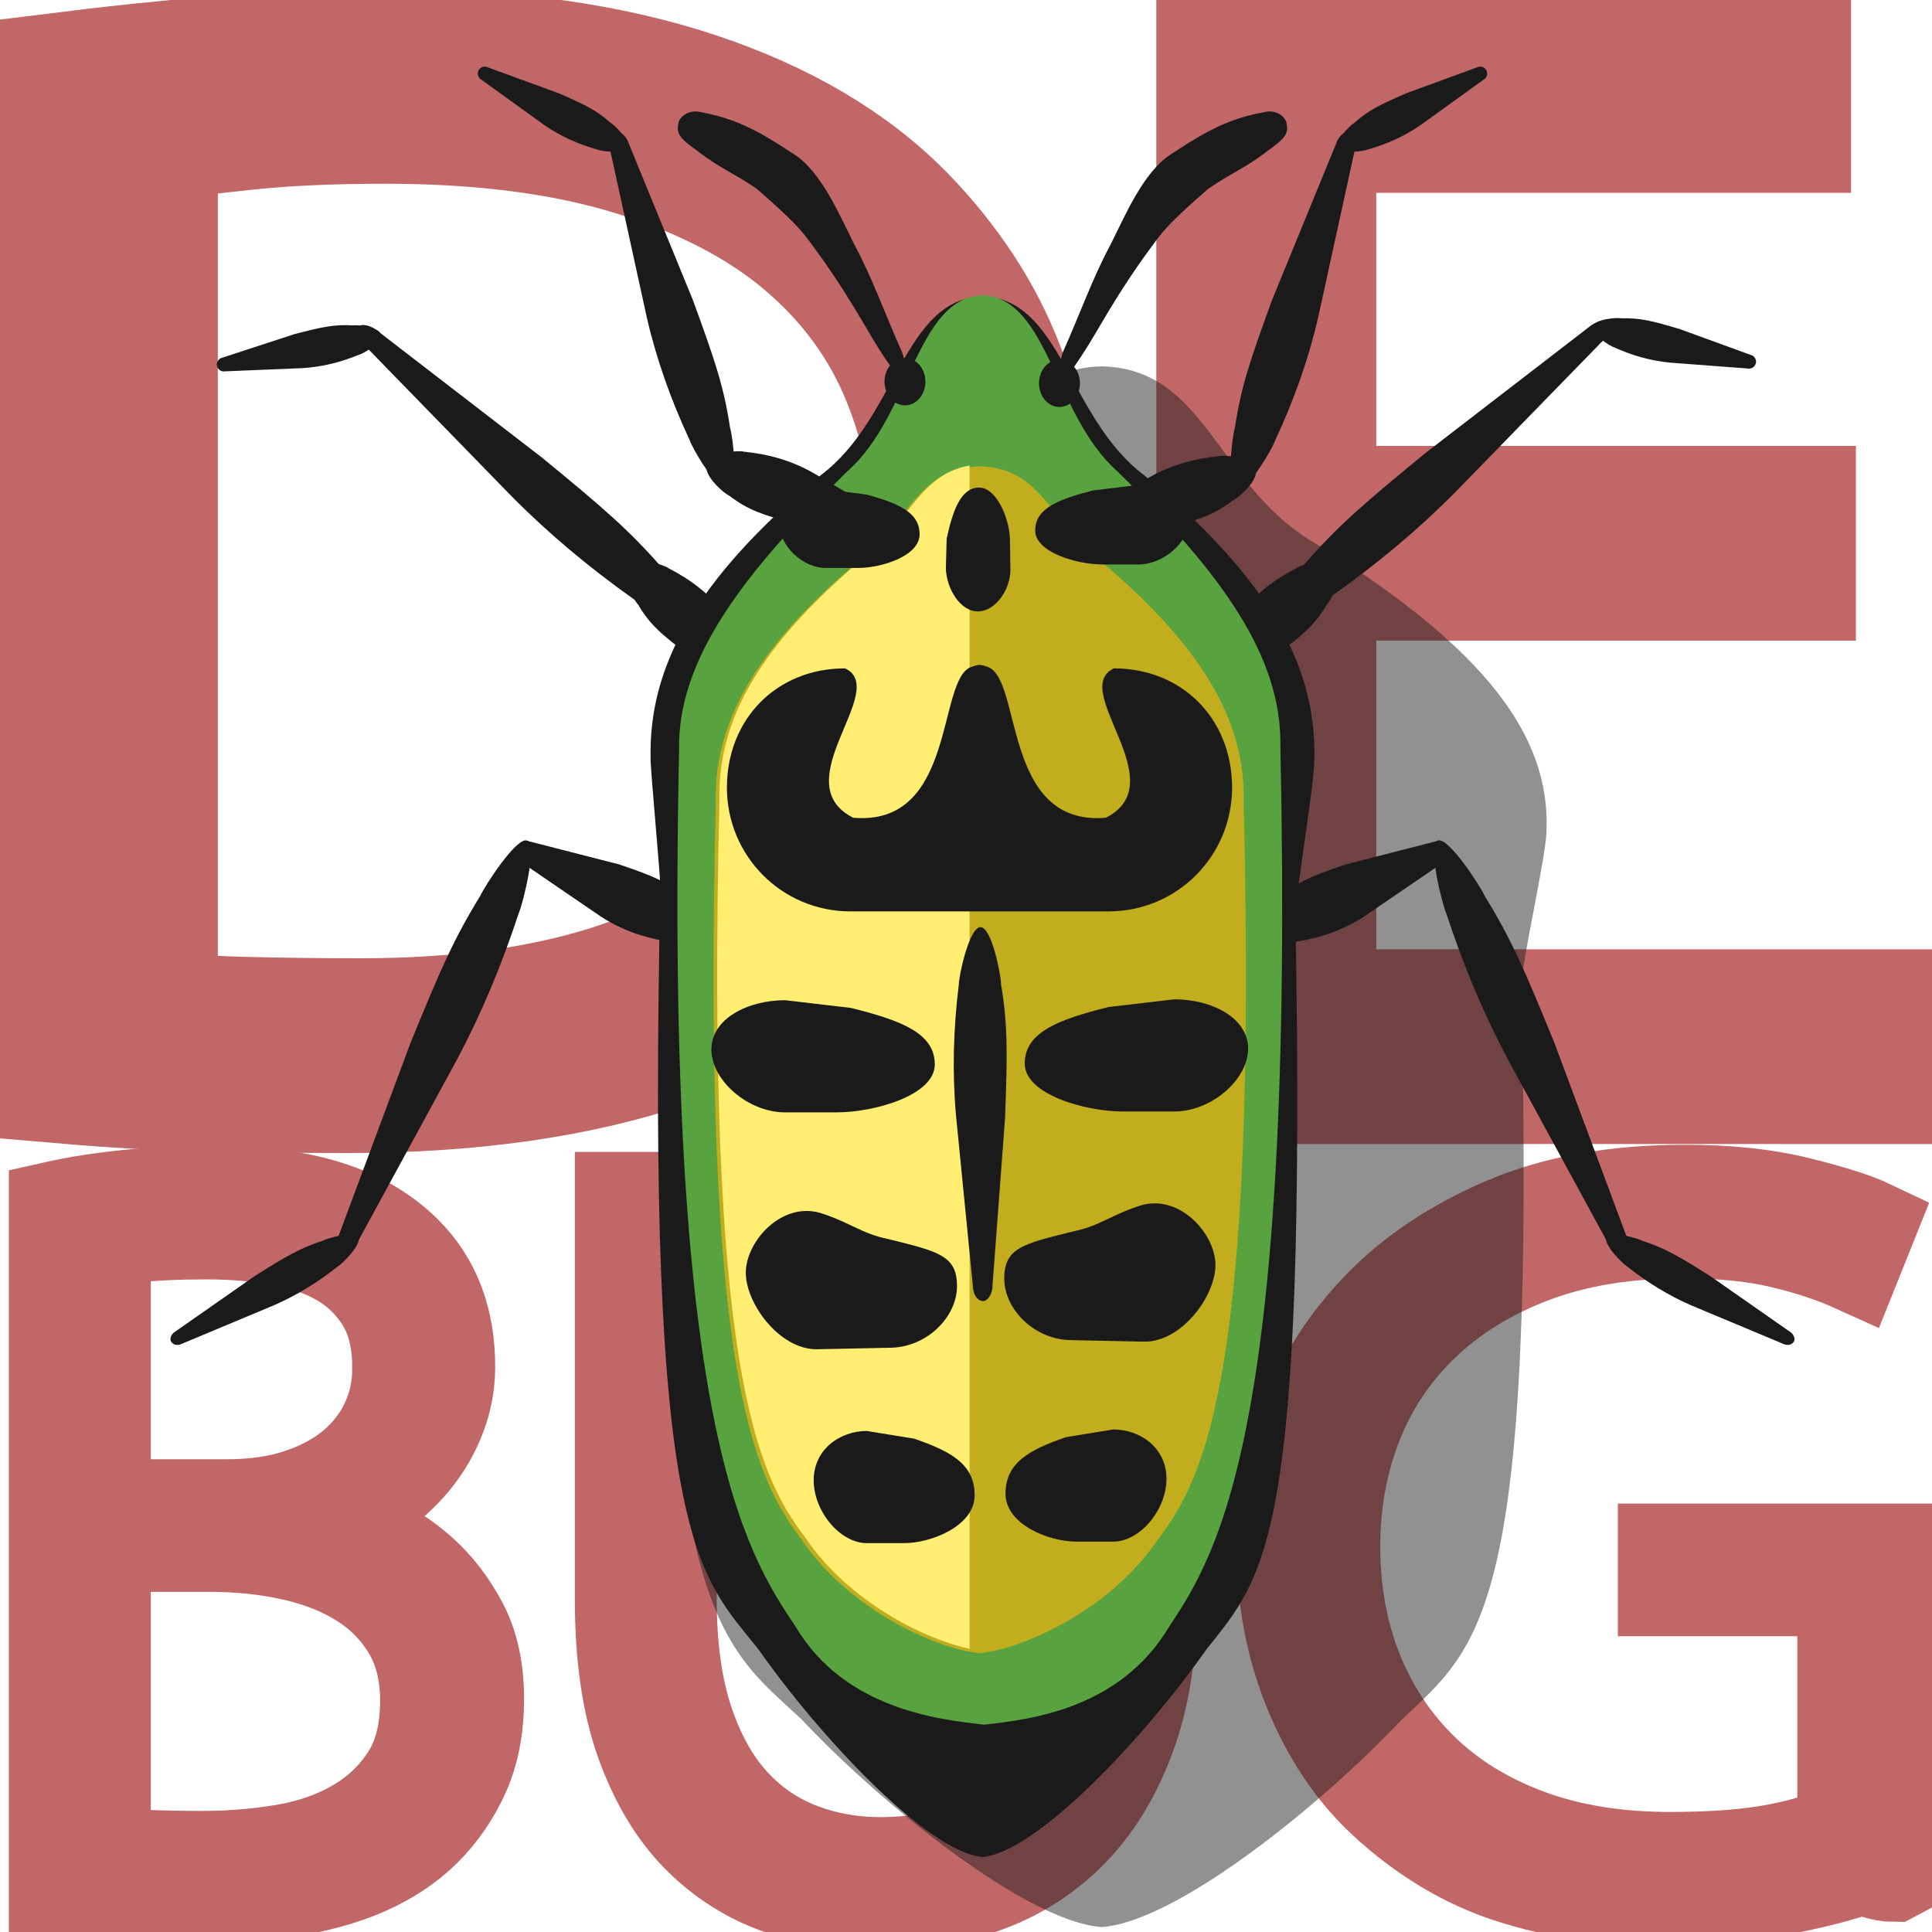
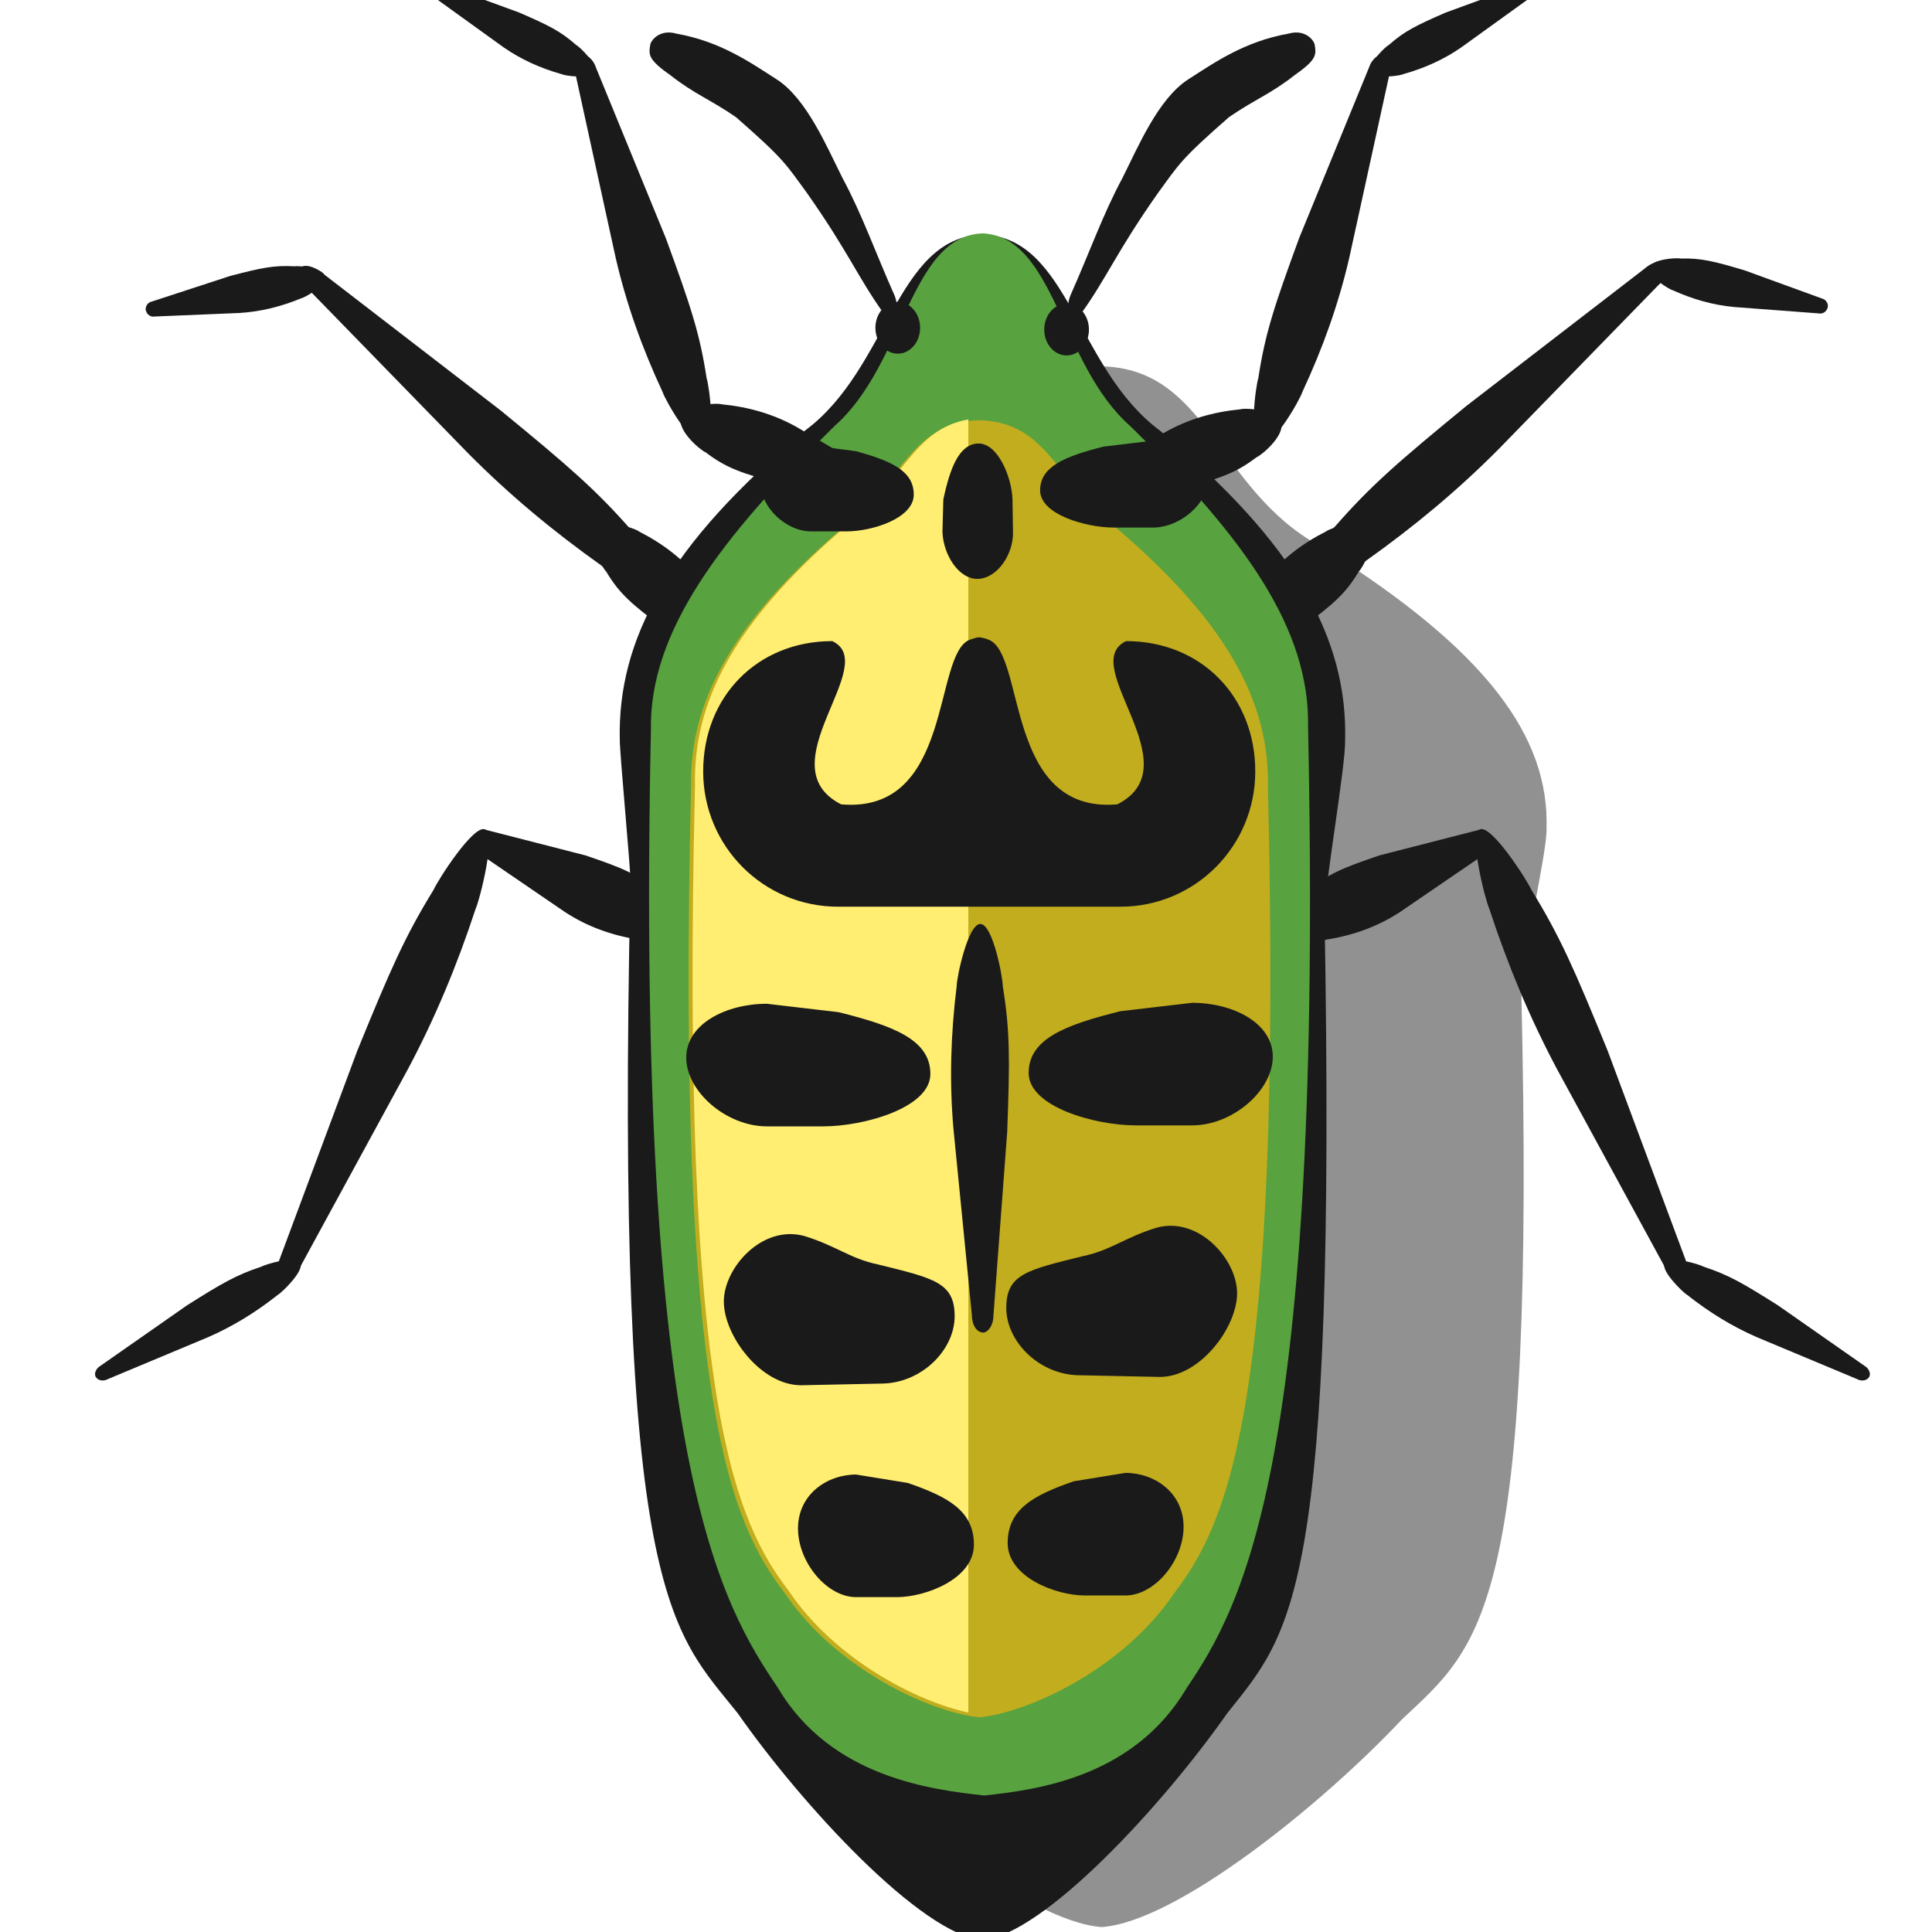
<svg xmlns="http://www.w3.org/2000/svg" version="1.1" id="Layer_1" x="0px" y="0px" viewBox="0 0 511.254 511.254" style="enable-background:new 0 0 511.254 511.254;" xml:space="preserve" width="100%" height="100%">
  <defs id="defs65" />
-   <g id="g33">
- </g>
-   <g id="g35">
- </g>
-   <g id="g37">
- </g>
-   <g id="g39">
- </g>
-   <g id="g41">
- </g>
-   <g id="g43">
- </g>
-   <g id="g45">
- </g>
-   <g id="g47">
- </g>
-   <g id="g49">
- </g>
-   <g id="g51">
- </g>
-   <g id="g53">
- </g>
-   <g id="g55">
- </g>
-   <g id="g57">
- </g>
-   <g id="g59">
- </g>
-   <g id="g61">
- </g>
-   <g style="font-size:40px;font-style:normal;font-weight:normal;fill:#000000;fill-opacity:1;stroke:#c26767;stroke-width:3.544;stroke-miterlimit:4;stroke-opacity:1;stroke-dasharray:none;font-family:Santana;-inkscape-font-specification:Santana" id="text4059" transform="matrix(10.576,0,0,9.941211,4295.967,1704.191)">
-     <path d="m -380.56,-156.826 c -3e-5,-1.76 -0.26,-3.36 -0.78,-4.8 -0.52,-1.44 -1.34,-2.773 -2.46,-4 -1.28,-1.387 -2.98,-2.453 -5.1,-3.2 -2.12,-0.747 -4.62,-1.12 -7.5,-1.12 -1.52,2e-5 -2.947,0.06 -4.28,0.18 -1.333,0.12 -2.6,0.26 -3.799,0.419 l 0,26.6 c 1.173,0.107 2.326,0.173 3.459,0.2 1.134,0.027 2.314,0.04 3.54,0.04 3.04,0 5.674,-0.4 7.9,-1.2 2.227,-0.8 3.993,-1.893 5.299,-3.28 1.414,-1.52 2.387,-3.154 2.921,-4.901 0.533,-1.747 0.8,-3.393 0.8,-4.94 z m -2.001,0.039 c -2e-5,1.76 -0.287,3.407 -0.86,4.94 -0.573,1.533 -1.447,2.867 -2.62,4 -1.173,1.134 -2.68,2.034 -4.52,2.7 -1.84,0.667 -4.04,1 -6.6,1 -1.093,0 -2.099,-0.013 -3.019,-0.04 -0.92,-0.026 -1.7,-0.093 -2.341,-0.2 l 0,-23.401 c 0.693,-0.133 1.533,-0.253 2.52,-0.36 0.987,-0.107 2.134,-0.16 3.441,-0.16 2.453,3e-5 4.566,0.293 6.339,0.88 1.773,0.587 3.227,1.393 4.36,2.42 1.134,1.027 1.967,2.24 2.5,3.64 0.533,1.4 0.8,2.927 0.8,4.579 z" id="path4068" style="stroke:#c26767;stroke-width:3.544;stroke-miterlimit:4;stroke-opacity:1;stroke-dasharray:none" />
-     <path d="m -359.376,-142.746 0,-1.639 -14.16,0 0,-11.76 12.001,0 0,-1.641 -12.001,0 0,-10.28 11.88,0 0,-1.641 -13.839,0 0,26.96 z" id="path4070" style="stroke:#c26767;stroke-width:3.544;stroke-miterlimit:4;stroke-opacity:1;stroke-dasharray:none" />
-   </g>
-   <g style="font-size:40px;font-style:normal;font-weight:normal;fill:#000000;fill-opacity:1;stroke:#c26767;stroke-width:3.544;stroke-miterlimit:4;stroke-opacity:1;stroke-dasharray:none;font-family:Santana;-inkscape-font-specification:Santana" id="text4063" transform="matrix(6.822496,0,0,6.822496,2705.767,1106.324)">
-     <path d="m -378.04,-96.266 c -2e-5,-1.147 -0.213,-2.12 -0.64,-2.92 -0.426,-0.8 -0.946,-1.473 -1.56,-2.02 -0.614,-0.547 -1.26,-0.96 -1.94,-1.24 -0.68,-0.28 -1.26,-0.473 -1.74,-0.58 l 0,-0.12 c 0.667,-0.24 1.294,-0.56 1.88,-0.96 0.586,-0.4 1.093,-0.86 1.52,-1.38 0.427,-0.52 0.76,-1.093 1,-1.72 0.24,-0.627 0.36,-1.274 0.36,-1.941 -2e-5,-1.84 -0.56,-3.32 -1.681,-4.44 -0.8,-0.8 -1.806,-1.393 -3.019,-1.78 -1.213,-0.387 -2.739,-0.58 -4.579,-0.58 -1.121,2e-5 -2.201,0.053 -3.241,0.16 -1.04,0.107 -1.973,0.253 -2.799,0.439 l 0,26.6 c 0.613,0.054 1.353,0.107 2.219,0.161 0.867,0.053 1.82,0.08 2.86,0.08 2.187,-10e-7 4.053,-0.213 5.6,-0.64 1.547,-0.427 2.787,-1.107 3.72,-2.04 0.614,-0.614 1.107,-1.334 1.48,-2.16 0.373,-0.826 0.56,-1.8 0.56,-2.919 z m -3.12,-12.8 c -2e-5,0.72 -0.147,1.4 -0.44,2.04 -0.293,0.64 -0.72,1.2 -1.28,1.68 -0.56,0.48 -1.253,0.86 -2.079,1.14 -0.826,0.28 -1.773,0.42 -2.84,0.42 l -4.72,0 0,-10.2 c 0.347,-0.08 0.827,-0.153 1.44,-0.22 0.614,-0.067 1.453,-0.1 2.52,-0.1 0.987,3e-5 1.934,0.08 2.841,0.24 0.907,0.16 1.693,0.44 2.36,0.84 0.666,0.4 1.2,0.934 1.6,1.6 0.4,0.667 0.6,1.52 0.6,2.56 z m 1.08,12.88 c -2e-5,1.2 -0.253,2.187 -0.76,2.96 -0.507,0.773 -1.167,1.393 -1.98,1.86 -0.813,0.467 -1.733,0.787 -2.76,0.96 -1.027,0.173 -2.073,0.26 -3.14,0.26 -0.8,1e-6 -1.52,-0.013 -2.16,-0.04 -0.64,-0.026 -1.187,-0.093 -1.64,-0.2 l 0,-11.801 4.041,0 c 1.147,2e-5 2.227,0.113 3.24,0.34 1.013,0.227 1.9,0.58 2.66,1.06 0.76,0.48 1.367,1.1 1.82,1.86 0.453,0.76 0.68,1.673 0.68,2.74 z" id="path4073" style="stroke:#c26767;stroke-width:3.544;stroke-miterlimit:4;stroke-opacity:1;stroke-dasharray:none" />
-     <path d="m -351.927,-100.306 0,-15.4 -1.96,0 0,15.56 c -2e-5,1.787 -0.213,3.321 -0.64,4.6 -0.426,1.28 -1.02,2.34 -1.78,3.18 -0.76,0.84 -1.66,1.46 -2.7,1.86 -1.04,0.4 -2.187,0.6 -3.44,0.6 -1.12,10e-7 -2.173,-0.193 -3.16,-0.58 -0.987,-0.387 -1.847,-0.987 -2.58,-1.8 -0.733,-0.813 -1.313,-1.866 -1.74,-3.16 -0.427,-1.294 -0.64,-2.86 -0.64,-4.7 l 0,-15.56 -1.959,0 0,15.601 c 0,2.214 0.273,4.073 0.82,5.58 0.546,1.506 1.28,2.72 2.2,3.64 0.92,0.92 1.98,1.587 3.18,2 1.2,0.413 2.453,0.62 3.76,0.62 1.44,0 2.799,-0.22 4.08,-0.66 1.28,-0.44 2.407,-1.14 3.38,-2.1 0.973,-0.96 1.747,-2.207 2.32,-3.74 0.573,-1.534 0.86,-3.38 0.86,-5.54 z" id="path4075" style="stroke:#c26767;stroke-width:3.544;stroke-miterlimit:4;stroke-opacity:1;stroke-dasharray:none" />
-     <path d="m -323.15,-89.386 0,-12.681 -8.921,0 0,1.6 6.96,0 0,9.24 c -0.614,0.321 -1.467,0.588 -2.56,0.801 -1.093,0.213 -2.48,0.32 -4.16,0.32 -2.053,10e-7 -3.887,-0.3 -5.5,-0.9 -1.613,-0.6 -2.973,-1.44 -4.08,-2.52 -1.107,-1.08 -1.954,-2.353 -2.54,-3.82 -0.587,-1.466 -0.88,-3.08 -0.88,-4.84 -10e-6,-1.68 0.287,-3.253 0.86,-4.72 0.573,-1.467 1.433,-2.754 2.58,-3.86 1.147,-1.107 2.56,-1.98 4.24,-2.62 1.68,-0.64 3.627,-0.96 5.84,-0.96 1.466,2e-5 2.733,0.127 3.8,0.38 1.067,0.254 2.013,0.567 2.839,0.941 l 0.641,-1.6 c -0.56,-0.267 -1.48,-0.56 -2.76,-0.88 -1.28,-0.32 -2.76,-0.48 -4.441,-0.48 -2.72,3e-5 -5.06,0.42 -7.02,1.26 -1.96,0.84 -3.58,1.92 -4.86,3.24 -1.28,1.32 -2.226,2.793 -2.84,4.42 -0.614,1.627 -0.92,3.227 -0.92,4.8 0,2.054 0.353,3.948 1.06,5.681 0.707,1.733 1.66,3.16 2.86,4.28 1.52,1.413 3.174,2.406 4.96,2.979 1.787,0.573 3.72,0.86 5.8,0.86 1.547,0 2.934,-0.107 4.16,-0.32 1.226,-0.213 2.266,-0.453 3.12,-0.72 0.374,-0.107 0.707,-0.113 1,-0.02 0.293,0.094 0.546,0.14 0.76,0.14 z" id="path4077" style="stroke:#c26767;stroke-width:3.544;stroke-miterlimit:4;stroke-opacity:1;stroke-dasharray:none" />
-   </g>
+   <g id="g33" />
+   <g id="g35" />
+   <g id="g37" />
+   <g id="g39" />
+   <g id="g41" />
+   <g id="g43" />
+   <g id="g45" />
+   <g id="g47" />
+   <g id="g49" />
+   <g id="g51" />
+   <g id="g53" />
+   <g id="g55" />
+   <g id="g57" />
+   <g id="g59" />
+   <g id="g61" />
  <path style="opacity:0.484;fill:#1a1a1a;fill-opacity:1;stroke:none" d="m 291.551,96.942 c -28.186,0.675 -30.324,32.272 -57.407,47.372 -44.697,27.708 -61.048,50.786 -60.289,74.971 -0.092,2.76 3.55,31.573 3.471,34.266 -5.105,174.118 13.364,181.306 34.828,201.477 20.731,22.108 59.423,53.515 79.397,54.918 19.975,-1.403 58.667,-32.81 79.397,-54.918 21.037,-19.769 35.555,-28.411 31.606,-193.615 -0.143,-5.963 6.903,-35.813 6.692,-42.127 0.759,-24.185 -15.592,-47.263 -60.289,-74.971 -27.083,-15.1 -29.221,-46.697 -57.407,-47.372 z" id="rect3793-3" />
-   <g id="g4013" transform="matrix(1.035701,0,0,1.035701,-26.85829,-9.417555)">
+   <g id="g4013" transform="matrix(1.131885,0,0,1.131885,-53.49699,-33.92921)">
    <path id="rect3930-6-1-4" d="m 346.755,128.757 c 1.005,3.029 -4.636,7.74 -5.75,8.132 -4.803,3.676 -8.36,4.877 -17.332,7.308 l -23.441,4.513 c -1.115,0.39 -2.486,-0.633 -2.85,-1.822 -0.505,-1.649 0.082,-3.054 1.196,-3.446 l 21.156,-12.472 c 5.402,-3.019 11.186,-4.686 17.494,-5.301 1.115,-0.39 8.524,0.06 9.529,3.089 z" style="fill:#1a1a1a;fill-opacity:1;stroke:none" />
    <path id="rect3930-6-1-4-3" d="m 367.294,153.721 c 2.059,2.527 -1.454,9.064 -2.346,9.842 -3.115,5.246 -5.986,7.68 -13.448,13.248 l -20.179,12.793 c -0.894,0.776 -2.551,0.296 -3.332,-0.707 -1.082,-1.39 -1.055,-2.944 -0.162,-3.721 l 15.099,-19.56 c 3.916,-4.837 8.691,-8.521 14.343,-11.391 0.894,-0.776 7.968,-3.029 10.027,-0.502 z" style="fill:#1a1a1a;fill-opacity:1;stroke:none" />
    <path id="rect3930-6-1-4-3-2" d="m 347.649,247.033 c -1.178,-3.039 4.182,-8.172 5.271,-8.636 4.583,-4.028 8.065,-5.456 16.883,-8.447 l 23.143,-5.935 c 1.09,-0.462 2.518,0.506 2.951,1.702 0.599,1.656 0.095,3.126 -0.995,3.59 l -20.402,13.94 c -5.219,3.391 -10.898,5.42 -17.159,6.405 -1.09,0.462 -8.514,0.42 -9.692,-2.619 z" style="fill:#1a1a1a;fill-opacity:1;stroke:none" />
    <path style="fill:#1a1a1a;fill-opacity:1;stroke:none" d="m 186.618,153.721 c -2.059,2.527 1.454,9.064 2.346,9.842 3.115,5.246 5.986,7.68 13.448,13.248 l 20.179,12.793 c 0.894,0.776 2.551,0.296 3.332,-0.707 1.082,-1.39 1.055,-2.944 0.162,-3.721 l -15.099,-19.56 c -3.916,-4.837 -8.691,-8.521 -14.343,-11.391 -0.894,-0.776 -7.968,-3.029 -10.027,-0.502 z" id="path4226" />
    <path style="fill:#1a1a1a;fill-opacity:1;stroke:none" d="m 206.262,247.033 c 1.178,-3.039 -4.182,-8.172 -5.271,-8.636 -4.583,-4.028 -8.065,-5.456 -16.883,-8.447 l -23.143,-5.935 c -1.09,-0.462 -2.518,0.506 -2.951,1.702 -0.599,1.656 -0.095,3.126 0.995,3.59 l 20.402,13.94 c 5.219,3.391 10.898,5.42 17.159,6.405 1.09,0.462 8.514,0.42 9.692,-2.619 z" id="path4228" />
    <path style="fill:#1a1a1a;fill-opacity:1;stroke:none" d="m 204.056,47.607 c 5.644,4.419 9.274,5.625 15.272,9.76 11.354,9.932 11.615,10.924 16.581,17.71 9.834,13.991 11.85,19.647 17.98,28.208 0.632,1.068 1.828,3.084 2.809,2.937 1.103,-0.165 0.376,-5.519 -0.25,-7.056 -4.612,-10.361 -7.634,-19.065 -12.233,-27.608 -3.623,-7.187 -8.349,-18.541 -15.404,-23.051 -6.152,-3.939 -13.107,-8.845 -23.437,-10.673 -3.702,-1.063 -5.768,1.354 -6.07,2.507 -0.406,2.462 -0.575,3.524 4.752,7.267 z" id="path4230" />
    <path id="path4232" d="m 237.144,133.007 11.558,1.392 c 8.971,2.293 14.779,4.611 14.779,10.237 0,5.626 -10.734,8.681 -17.243,8.681 l -9.095,0 c -6.508,0 -12.979,-5.758 -12.979,-11.384 0,-5.626 6.471,-8.927 12.979,-8.927 z" style="fill:#1a1a1a;fill-opacity:1;stroke:none" />
    <path style="fill:#1a1a1a;fill-opacity:1;stroke:none" d="m 211.966,133.839 c 2.767,-0.899 1.157,-13.439 0.494,-15.48 -1.585,-10.405 -3.735,-16.881 -9.542,-32.728 L 186.57,45.717 c -0.663,-2.041 -2.446,-3.333 -3.509,-2.933 -1.471,0.554 -1.891,2.6 -1.228,4.64 l 9.37,42.824 c 2.498,10.8 6.178,21.098 10.961,31.352 0.663,2.041 7.036,13.137 9.802,12.238 z" id="path4234" />
    <path style="fill:#1a1a1a;fill-opacity:1;stroke:none" d="m 186.054,46.719 c 0.914,-1.848 -3.298,-5.842 -4.153,-6.275 -3.601,-3.179 -6.332,-4.527 -13.246,-7.532 L 150.512,26.28 c -0.855,-0.432 -1.971,0.032 -2.306,0.763 -0.465,1.012 -0.065,2.033 0.789,2.466 l 16.018,11.543 c 4.097,2.838 8.55,4.841 13.457,6.229 0.855,0.432 6.669,1.287 7.583,-0.561 z" id="path4236" />
    <path style="fill:#1a1a1a;fill-opacity:1;stroke:none" d="m 205.024,169.811 c 1.914,-2.191 -7.979,-13.936 -9.953,-15.66 -8.436,-9.629 -14.745,-15.078 -30.68,-28.156 l -41.706,-32.134 c -1.974,-1.725 -4.466,-2.177 -5.164,-1.281 -0.967,1.241 0.026,3.476 2.001,5.2 l 37.308,38.299 c 9.532,9.596 19.802,18.138 31.047,26.12 1.974,1.725 15.232,9.802 17.147,7.611 z" id="path4238" />
    <path style="fill:#1a1a1a;fill-opacity:1;stroke:none" d="m 123.271,94.601 c -0.423,-2.018 -6.203,-2.555 -7.143,-2.367 -4.795,-0.275 -7.776,0.353 -15.069,2.264 l -18.363,5.996 c -0.939,0.188 -1.53,1.243 -1.342,2.025 0.26,1.083 1.205,1.639 2.145,1.451 l 19.727,-0.823 c 4.975,-0.3 9.714,-1.478 14.43,-3.419 0.939,-0.188 6.038,-3.11 5.615,-5.127 z" id="path4240" />
    <path style="fill:#1a1a1a;fill-opacity:1;stroke:none" d="m 160.646,223.885 c -2.659,-1.181 -10.958,11.739 -12.022,14.134 -6.708,10.904 -10.05,18.54 -17.838,37.627 l -18.382,49.336 c -1.065,2.395 -0.761,4.91 0.301,5.312 1.471,0.558 3.313,-1.052 4.377,-3.447 l 25.571,-46.956 c 6.352,-11.941 11.48,-24.276 15.785,-37.377 1.065,-2.395 4.865,-17.448 2.207,-18.63 z" id="path4242" />
-     <path id="rect3793" d="m 276.955,84.804 c -20.305,0.651 -21.846,31.16 -41.357,45.739 -32.2,26.753 -43.98,49.035 -43.433,72.386 -0.067,2.665 2.557,30.485 2.5,33.084 -3.678,168.116 9.627,175.057 25.09,194.532 14.935,21.346 42.809,51.67 57.199,53.025 14.39,-1.355 42.264,-31.679 57.199,-53.025 15.155,-19.087 25.614,-27.431 22.769,-186.941 -0.103,-5.757 4.973,-34.578 4.821,-40.675 C 362.291,179.578 350.512,157.296 318.311,130.543 298.801,115.963 297.26,85.455 276.955,84.804 z" style="fill:#1a1a1a;fill-opacity:1;stroke:none" />
+     <path id="rect3793" d="m 276.955,84.804 c -20.305,0.651 -21.846,31.16 -41.357,45.739 -32.2,26.753 -43.98,49.035 -43.433,72.386 -0.067,2.665 2.557,30.485 2.5,33.084 -3.678,168.116 9.627,175.057 25.09,194.532 14.935,21.346 42.809,51.67 57.199,53.025 14.39,-1.355 42.264,-31.679 57.199,-53.025 15.155,-19.087 25.614,-27.431 22.769,-186.941 -0.103,-5.757 4.973,-34.578 4.821,-40.675 C 362.291,179.578 350.512,157.296 318.311,130.543 298.801,115.963 297.26,85.455 276.955,84.804 Z" style="fill:#1a1a1a;fill-opacity:1;stroke:none" />
    <path style="fill:#1a1a1a;fill-opacity:1;stroke:none" d="m 117.463,325.204 c -1.051,-1.774 -8.085,0.321 -9.154,0.929 -5.789,1.905 -9.172,3.866 -17.345,9.031 l -20.26,14.159 c -1.068,0.609 -1.486,1.904 -1.051,2.58 0.603,0.937 1.88,1.051 2.949,0.442 l 23.287,-9.737 c 5.847,-2.546 11.176,-5.84 16.271,-9.866 1.068,-0.609 6.354,-5.764 5.303,-7.538 z" id="path4244" />
    <path id="rect3793-2" d="m 276.931,84.541 c -16.95,0.641 -18.236,30.653 -34.522,44.996 -26.878,26.318 -43.424,48.238 -42.968,71.21 -3.637,172.172 16.637,204.462 29.744,223.917 12.466,20.999 36.209,23.753 48.22,25.086 12.012,-1.333 34.805,-4.087 47.271,-25.086 13.107,-19.455 32.038,-52.496 28.401,-224.668 0.456,-22.972 -14.747,-44.141 -41.625,-70.459 -16.286,-14.343 -17.572,-44.355 -34.522,-44.996 z" style="fill:#58a23f;fill-opacity:1;stroke:none" />
    <path id="rect3793-2-4" d="m 276.258,128.215 c -16.15,0.539 -17.376,13.875 -32.894,25.943 -25.611,22.144 -34.981,40.588 -34.546,59.916 -3.466,144.865 9.456,172.034 21.945,188.403 11.879,17.668 34.05,27.873 45.495,28.995 11.445,-1.121 33.616,-11.326 45.495,-28.995 12.489,-16.369 25.411,-43.538 21.945,-188.403 0.435,-19.328 -8.934,-37.772 -34.546,-59.916 -15.518,-12.068 -16.744,-25.404 -32.894,-25.943 z" style="fill:#c2ad1e;fill-opacity:1;stroke:none" />
    <path id="rect3793-2-4-1" d="m 273.656,128.037 c -12.906,2.26 -15.068,14.468 -29.375,25.594 -25.611,22.144 -34.966,40.609 -34.531,59.938 -3.466,144.865 9.448,172.006 21.938,188.375 10.76,16.004 29.94,25.853 41.969,28.406 l 0,-302.312 z" style="fill:#ffee71;fill-opacity:1;stroke:none" />
    <path id="rect3868" d="m 274.032,179.518 c -8.734,3.233 -3.72,40.796 -30.119,38.508 -17.718,-9.012 9.499,-32.732 -2.063,-38.164 -17.499,0 -30.188,12.964 -30.188,30.463 0,17.499 14.064,31.632 31.563,31.632 l 33.695,0 32.251,0 c 17.499,0 31.563,-14.133 31.563,-31.632 0,-17.499 -12.689,-30.463 -30.188,-30.463 -11.562,5.432 15.655,29.153 -2.063,38.164 -26.399,2.288 -21.385,-35.275 -30.119,-38.508 -0.582,-0.251 -1.298,-0.427 -2.132,-0.55 -0.771,0.004 -1.474,0.363 -2.2,0.55 z" style="fill:#1a1a1a;fill-opacity:1;stroke:none" />
    <path id="rect3871" d="m 226.542,264.647 16.779,1.965 c 13.023,3.236 21.455,6.507 21.455,14.446 0,7.939 -15.583,12.25 -25.03,12.25 l -13.203,0 c -9.448,0 -18.842,-8.125 -18.842,-16.064 0,-7.939 9.394,-12.597 18.842,-12.597 z" style="fill:#1a1a1a;fill-opacity:1;stroke:none" />
    <path style="fill:#1a1a1a;fill-opacity:1;stroke:none" d="m 325.988,264.419 -16.779,1.965 c -13.024,3.236 -21.455,6.507 -21.455,14.446 0,7.939 15.583,12.25 25.03,12.25 l 13.203,0 c 9.448,0 18.842,-8.125 18.842,-16.064 0,-7.939 -9.394,-12.597 -18.842,-12.597 z" id="path3874" />
    <path id="rect3871-5" d="m 235.33,318.95 c 7.339,2.235 10.764,5.329 17.168,6.633 13.024,3.236 17.954,4.173 17.954,12.112 0,7.939 -7.803,15.751 -17.251,15.751 l -18.649,0.389 c -9.448,0 -18.064,-11.626 -18.064,-19.565 0,-7.939 9.005,-18.043 18.842,-15.32 z" style="fill:#1a1a1a;fill-opacity:1;stroke:none" />
    <path style="fill:#1a1a1a;fill-opacity:1;stroke:none" d="m 317.644,317.006 c -7.339,2.235 -10.764,5.329 -17.168,6.633 -13.023,3.236 -17.954,4.173 -17.954,12.112 0,7.939 7.803,15.751 17.251,15.751 l 18.649,0.389 c 9.448,0 18.064,-11.626 18.064,-19.565 0,-7.939 -9.005,-18.043 -18.842,-15.32 z" id="path3898" />
    <path id="rect3871-51" d="m 247.409,374.71 12.09,1.965 c 9.384,3.236 15.459,6.507 15.459,14.446 0,7.939 -11.228,12.25 -18.036,12.25 l -9.514,0 c -6.808,0 -13.577,-8.125 -13.577,-16.064 0,-7.939 6.769,-12.597 13.577,-12.597 z" style="fill:#1a1a1a;fill-opacity:1;stroke:none" />
    <path style="fill:#1a1a1a;fill-opacity:1;stroke:none" d="m 310.395,374.321 -12.09,1.965 c -9.384,3.236 -15.459,6.507 -15.459,14.446 0,7.939 11.228,12.25 18.036,12.25 l 9.513,0 c 6.808,0 13.577,-8.125 13.577,-16.064 0,-7.939 -6.769,-12.597 -13.577,-12.597 z" id="path3922" />
    <path id="rect3930" d="m 276.453,245.985 c 2.909,0 5.251,12.425 5.251,14.57 1.706,10.386 1.661,17.209 1.033,34.075 l -3.221,43.012 c 0,2.146 -1.297,3.925 -2.431,3.873 -1.571,-0.072 -2.601,-1.889 -2.601,-4.034 l -4.315,-43.624 c -0.96,-11.044 -0.64,-21.974 0.742,-33.205 0,-2.146 2.634,-14.667 5.543,-14.667 z" style="fill:#1a1a1a;fill-opacity:1;stroke:none" />
-     <path transform="matrix(1.81778,0,0,2.305255,-112.3131,-143.2304)" d="m 206.125,108.379 c 0,1.45 -1.287,2.625 -2.875,2.625 -1.588,0 -2.875,-1.175 -2.875,-2.625 0,-1.45 1.287,-2.625 2.875,-2.625 1.588,0 2.875,1.175 2.875,2.625 z" id="path3933" style="fill:#1a1a1a;fill-opacity:1;stroke:none" />
-     <path transform="matrix(1.81778,0,0,2.305255,-72.84217,-142.8178)" d="m 206.125,108.379 c 0,1.45 -1.287,2.625 -2.875,2.625 -1.588,0 -2.875,-1.175 -2.875,-2.625 0,-1.45 1.287,-2.625 2.875,-2.625 1.588,0 2.875,1.175 2.875,2.625 z" id="path3933-7" style="fill:#1a1a1a;fill-opacity:1;stroke:none" />
+     <ellipse transform="matrix(1.81778,0,0,2.305255,-112.3131,-143.2304)" id="path3933" style="fill:#1a1a1a;fill-opacity:1;stroke:none" cx="203.25" cy="108.379" rx="2.875" ry="2.625" />
+     <ellipse transform="matrix(1.81778,0,0,2.305255,-72.84217,-142.8178)" id="path3933-7" style="fill:#1a1a1a;fill-opacity:1;stroke:none" cx="203.25" cy="108.379" rx="2.875" ry="2.625" />
    <path id="rect3965" d="m 349.856,47.607 c -5.644,4.419 -9.274,5.625 -15.272,9.76 -11.354,9.932 -11.615,10.924 -16.581,17.71 -9.834,13.991 -11.85,19.647 -17.98,28.208 -0.632,1.068 -1.828,3.084 -2.809,2.937 -1.103,-0.165 -0.376,-5.519 0.25,-7.056 4.612,-10.361 7.634,-19.065 12.233,-27.608 3.623,-7.187 8.349,-18.541 15.404,-23.051 6.152,-3.939 13.107,-8.845 23.437,-10.673 3.702,-1.063 5.768,1.354 6.07,2.507 0.406,2.462 0.575,3.524 -4.752,7.267 z" style="fill:#1a1a1a;fill-opacity:1;stroke:none" />
    <path id="rect3871-51-5" d="m 236.901,134.09 10.529,1.379 c 8.173,2.271 13.463,4.567 13.463,10.14 0,5.573 -9.779,8.599 -15.707,8.599 l -8.285,0 c -5.929,0 -11.824,-5.703 -11.824,-11.276 0,-5.573 5.895,-8.842 11.824,-8.842 z" style="fill:#1a1a1a;fill-opacity:1;stroke:none" />
    <path style="fill:#1a1a1a;fill-opacity:1;stroke:none" d="m 316.768,133.007 -11.558,1.392 c -8.971,2.293 -14.779,4.611 -14.779,10.237 0,5.626 10.734,8.681 17.243,8.681 l 9.095,0 c 6.508,0 12.979,-5.758 12.979,-11.384 0,-5.626 -6.471,-8.927 -12.979,-8.927 z" id="path3922-2" />
    <path id="rect3871-7" d="m 267.6,154.327 0.205,-7.577 c 1.579,-7.424 3.727,-13.03 8.217,-13.085 4.488,-0.055 7.774,7.748 7.955,13.089 l 0.116,7.463 c 0.181,5.34 -3.681,10.944 -8.169,11.096 -4.488,0.152 -8.143,-5.645 -8.324,-10.985 l 8e-5,0 z" style="fill:#1a1a1a;fill-opacity:1;stroke:none" />
    <path id="rect3930-6" d="m 341.946,133.839 c -2.767,-0.899 -1.157,-13.439 -0.494,-15.48 1.585,-10.405 3.735,-16.881 9.542,-32.728 l 16.349,-39.914 c 0.663,-2.041 2.446,-3.333 3.509,-2.933 1.471,0.554 1.891,2.6 1.228,4.64 l -9.37,42.824 c -2.498,10.8 -6.178,21.098 -10.961,31.352 -0.663,2.041 -7.036,13.137 -9.802,12.238 z" style="fill:#1a1a1a;fill-opacity:1;stroke:none" />
    <path id="rect3930-6-1" d="m 367.858,46.719 c -0.914,-1.848 3.298,-5.842 4.153,-6.275 3.601,-3.179 6.332,-4.527 13.246,-7.532 l 18.142,-6.633 c 0.855,-0.432 1.971,0.032 2.306,0.763 0.465,1.012 0.065,2.033 -0.789,2.466 l -16.018,11.543 c -4.097,2.838 -8.55,4.841 -13.457,6.229 -0.855,0.432 -6.669,1.287 -7.583,-0.561 z" style="fill:#1a1a1a;fill-opacity:1;stroke:none" />
    <path id="rect3930-6-2" d="m 349.438,168.711 c -1.914,-2.191 7.978,-13.936 9.953,-15.66 8.436,-9.629 14.745,-15.078 30.68,-28.156 l 41.706,-32.134 c 1.974,-1.725 4.466,-2.177 5.164,-1.281 0.967,1.241 -0.026,3.476 -2.001,5.2 l -37.308,38.299 c -9.532,9.596 -19.802,18.138 -31.047,26.12 -1.974,1.725 -15.232,9.802 -17.147,7.611 z" style="fill:#1a1a1a;fill-opacity:1;stroke:none" />
    <path id="rect3930-6-1-2" d="m 432.94,92.539 c 0.491,-2.002 6.286,-2.345 7.218,-2.126 4.802,-0.113 7.76,0.614 14.984,2.769 l 18.151,6.61 c 0.932,0.22 1.487,1.293 1.273,2.069 -0.296,1.074 -1.26,1.597 -2.192,1.378 l -19.688,-1.486 c -4.962,-0.467 -9.659,-1.804 -14.306,-3.902 -0.932,-0.22 -5.931,-3.311 -5.44,-5.313 z" style="fill:#1a1a1a;fill-opacity:1;stroke:none" />
    <path id="rect3930-6-2-1" d="m 393.266,223.885 c 2.659,-1.181 10.958,11.739 12.022,14.134 6.708,10.904 10.05,18.54 17.838,37.627 l 18.382,49.336 c 1.065,2.395 0.761,4.91 -0.301,5.312 -1.471,0.558 -3.313,-1.052 -4.377,-3.447 l -25.571,-46.956 c -6.352,-11.941 -11.48,-24.276 -15.785,-37.377 -1.065,-2.395 -4.865,-17.448 -2.207,-18.63 z" style="fill:#1a1a1a;fill-opacity:1;stroke:none" />
    <path id="rect3930-6-1-2-6" d="m 436.449,325.204 c 1.051,-1.774 8.085,0.321 9.154,0.929 5.789,1.905 9.172,3.866 17.345,9.031 l 20.26,14.159 c 1.068,0.609 1.486,1.904 1.051,2.58 -0.603,0.937 -1.88,1.051 -2.949,0.442 l -23.287,-9.737 c -5.847,-2.546 -11.176,-5.84 -16.27,-9.866 -1.068,-0.609 -6.354,-5.764 -5.303,-7.538 z" style="fill:#1a1a1a;fill-opacity:1;stroke:none" />
    <path style="fill:#1a1a1a;fill-opacity:1;stroke:none" d="m 206.488,127.59 c -1.005,3.029 4.636,7.74 5.75,8.132 4.803,3.676 8.36,4.877 17.332,7.308 l 23.441,4.513 c 1.115,0.39 2.486,-0.633 2.85,-1.822 0.505,-1.649 -0.082,-3.054 -1.196,-3.446 l -21.156,-12.472 c -5.402,-3.019 -11.186,-4.686 -17.494,-5.301 -1.115,-0.39 -8.524,0.06 -9.529,3.089 z" id="path4246" />
  </g>
+   <g id="layer1" style="display:none">
+     <g style="font-style:normal;font-weight:normal;font-size:40px;font-family:Santana;-inkscape-font-specification:Santana;fill:#000000;fill-opacity:1;stroke:#c26767;stroke-width:3.544;stroke-miterlimit:4;stroke-dasharray:none;stroke-opacity:1" id="text4059" transform="matrix(10.576,0,0,9.941211,4297.266,1700.782)">
+       <path d="m -380.56,-156.826 c -3e-5,-1.76 -0.26,-3.36 -0.78,-4.8 -0.52,-1.44 -1.34,-2.773 -2.46,-4 -1.28,-1.387 -2.98,-2.453 -5.1,-3.2 -2.12,-0.747 -4.62,-1.12 -7.5,-1.12 -1.52,2e-5 -2.947,0.06 -4.28,0.18 -1.333,0.12 -2.6,0.26 -3.799,0.419 l 0,26.6 c 1.173,0.107 2.326,0.173 3.459,0.2 1.134,0.027 2.314,0.04 3.54,0.04 3.04,0 5.674,-0.4 7.9,-1.2 2.227,-0.8 3.993,-1.893 5.299,-3.28 1.414,-1.52 2.387,-3.154 2.921,-4.901 0.533,-1.747 0.8,-3.393 0.8,-4.94 z m -2.001,0.039 c -2e-5,1.76 -0.287,3.407 -0.86,4.94 -0.573,1.533 -1.447,2.867 -2.62,4 -1.173,1.134 -2.68,2.034 -4.52,2.7 -1.84,0.667 -4.04,1 -6.6,1 -1.093,0 -2.099,-0.013 -3.019,-0.04 -0.92,-0.026 -1.7,-0.093 -2.341,-0.2 l 0,-23.401 c 0.693,-0.133 1.533,-0.253 2.52,-0.36 0.987,-0.107 2.134,-0.16 3.441,-0.16 2.453,3e-5 4.566,0.293 6.339,0.88 1.773,0.587 3.227,1.393 4.36,2.42 1.134,1.027 1.967,2.24 2.5,3.64 0.533,1.4 0.8,2.927 0.8,4.579 z" id="path4068" style="stroke:#c26767;stroke-width:3.544;stroke-miterlimit:4;stroke-dasharray:none;stroke-opacity:1" />
+       <path d="m -359.376,-142.746 0,-1.639 -14.16,0 0,-11.76 12.001,0 0,-1.641 -12.001,0 0,-10.28 11.88,0 0,-1.641 -13.839,0 0,26.96 z" id="path4070" style="stroke:#c26767;stroke-width:3.544;stroke-miterlimit:4;stroke-dasharray:none;stroke-opacity:1" />
+     </g>
+     <g style="font-style:normal;font-weight:normal;font-size:40px;font-family:Santana;-inkscape-font-specification:Santana;fill:#000000;fill-opacity:1;stroke:#c26767;stroke-width:3.544;stroke-miterlimit:4;stroke-dasharray:none;stroke-opacity:1" id="text4063" transform="matrix(6.822496,0,0,6.822496,2707.067,1102.915)">
+       <path d="m -378.04,-96.266 c -2e-5,-1.147 -0.213,-2.12 -0.64,-2.92 -0.426,-0.8 -0.946,-1.473 -1.56,-2.02 -0.614,-0.547 -1.26,-0.96 -1.94,-1.24 -0.68,-0.28 -1.26,-0.473 -1.74,-0.58 l 0,-0.12 c 0.667,-0.24 1.294,-0.56 1.88,-0.96 0.586,-0.4 1.093,-0.86 1.52,-1.38 0.427,-0.52 0.76,-1.093 1,-1.72 0.24,-0.627 0.36,-1.274 0.36,-1.941 -2e-5,-1.84 -0.56,-3.32 -1.681,-4.44 -0.8,-0.8 -1.806,-1.393 -3.019,-1.78 -1.213,-0.387 -2.739,-0.58 -4.579,-0.58 -1.121,2e-5 -2.201,0.053 -3.241,0.16 -1.04,0.107 -1.973,0.253 -2.799,0.439 l 0,26.6 c 0.613,0.054 1.353,0.107 2.219,0.161 0.867,0.053 1.82,0.08 2.86,0.08 2.187,-10e-7 4.053,-0.213 5.6,-0.64 1.547,-0.427 2.787,-1.107 3.72,-2.04 0.614,-0.614 1.107,-1.334 1.48,-2.16 0.373,-0.826 0.56,-1.8 0.56,-2.919 z m -3.12,-12.8 c -2e-5,0.72 -0.147,1.4 -0.44,2.04 -0.293,0.64 -0.72,1.2 -1.28,1.68 -0.56,0.48 -1.253,0.86 -2.079,1.14 -0.826,0.28 -1.773,0.42 -2.84,0.42 l -4.72,0 0,-10.2 c 0.347,-0.08 0.827,-0.153 1.44,-0.22 0.614,-0.067 1.453,-0.1 2.52,-0.1 0.987,3e-5 1.934,0.08 2.841,0.24 0.907,0.16 1.693,0.44 2.36,0.84 0.666,0.4 1.2,0.934 1.6,1.6 0.4,0.667 0.6,1.52 0.6,2.56 z m 1.08,12.88 c -2e-5,1.2 -0.253,2.187 -0.76,2.96 -0.507,0.773 -1.167,1.393 -1.98,1.86 -0.813,0.467 -1.733,0.787 -2.76,0.96 -1.027,0.173 -2.073,0.26 -3.14,0.26 -0.8,1e-6 -1.52,-0.013 -2.16,-0.04 -0.64,-0.026 -1.187,-0.093 -1.64,-0.2 l 0,-11.801 4.041,0 c 1.147,2e-5 2.227,0.113 3.24,0.34 1.013,0.227 1.9,0.58 2.66,1.06 0.76,0.48 1.367,1.1 1.82,1.86 0.453,0.76 0.68,1.673 0.68,2.74 z" id="path4073" style="stroke:#c26767;stroke-width:3.544;stroke-miterlimit:4;stroke-dasharray:none;stroke-opacity:1" />
+       <path d="m -351.927,-100.306 0,-15.4 -1.96,0 0,15.56 c -2e-5,1.787 -0.213,3.321 -0.64,4.6 -0.426,1.28 -1.02,2.34 -1.78,3.18 -0.76,0.84 -1.66,1.46 -2.7,1.86 -1.04,0.4 -2.187,0.6 -3.44,0.6 -1.12,10e-7 -2.173,-0.193 -3.16,-0.58 -0.987,-0.387 -1.847,-0.987 -2.58,-1.8 -0.733,-0.813 -1.313,-1.866 -1.74,-3.16 -0.427,-1.294 -0.64,-2.86 -0.64,-4.7 l 0,-15.56 -1.959,0 0,15.601 c 0,2.214 0.273,4.073 0.82,5.58 0.546,1.506 1.28,2.72 2.2,3.64 0.92,0.92 1.98,1.587 3.18,2 1.2,0.413 2.453,0.62 3.76,0.62 1.44,0 2.799,-0.22 4.08,-0.66 1.28,-0.44 2.407,-1.14 3.38,-2.1 0.973,-0.96 1.747,-2.207 2.32,-3.74 0.573,-1.534 0.86,-3.38 0.86,-5.54 z" id="path4075" style="stroke:#c26767;stroke-width:3.544;stroke-miterlimit:4;stroke-dasharray:none;stroke-opacity:1" />
+       <path d="m -323.15,-89.386 0,-12.681 -8.921,0 0,1.6 6.96,0 0,9.24 c -0.614,0.321 -1.467,0.588 -2.56,0.801 -1.093,0.213 -2.48,0.32 -4.16,0.32 -2.053,10e-7 -3.887,-0.3 -5.5,-0.9 -1.613,-0.6 -2.973,-1.44 -4.08,-2.52 -1.107,-1.08 -1.954,-2.353 -2.54,-3.82 -0.587,-1.466 -0.88,-3.08 -0.88,-4.84 -10e-6,-1.68 0.287,-3.253 0.86,-4.72 0.573,-1.467 1.433,-2.754 2.58,-3.86 1.147,-1.107 2.56,-1.98 4.24,-2.62 1.68,-0.64 3.627,-0.96 5.84,-0.96 1.466,2e-5 2.733,0.127 3.8,0.38 1.067,0.254 2.013,0.567 2.839,0.941 l 0.641,-1.6 c -0.56,-0.267 -1.48,-0.56 -2.76,-0.88 -1.28,-0.32 -2.76,-0.48 -4.441,-0.48 -2.72,3e-5 -5.06,0.42 -7.02,1.26 -1.96,0.84 -3.58,1.92 -4.86,3.24 -1.28,1.32 -2.226,2.793 -2.84,4.42 -0.614,1.627 -0.92,3.227 -0.92,4.8 0,2.054 0.353,3.948 1.06,5.681 0.707,1.733 1.66,3.16 2.86,4.28 1.52,1.413 3.174,2.406 4.96,2.979 1.787,0.573 3.72,0.86 5.8,0.86 1.547,0 2.934,-0.107 4.16,-0.32 1.226,-0.213 2.266,-0.453 3.12,-0.72 0.374,-0.107 0.707,-0.113 1,-0.02 0.293,0.094 0.546,0.14 0.76,0.14 z" id="path4077" style="stroke:#c26767;stroke-width:3.544;stroke-miterlimit:4;stroke-dasharray:none;stroke-opacity:1" />
+     </g>
+   </g>
</svg>
